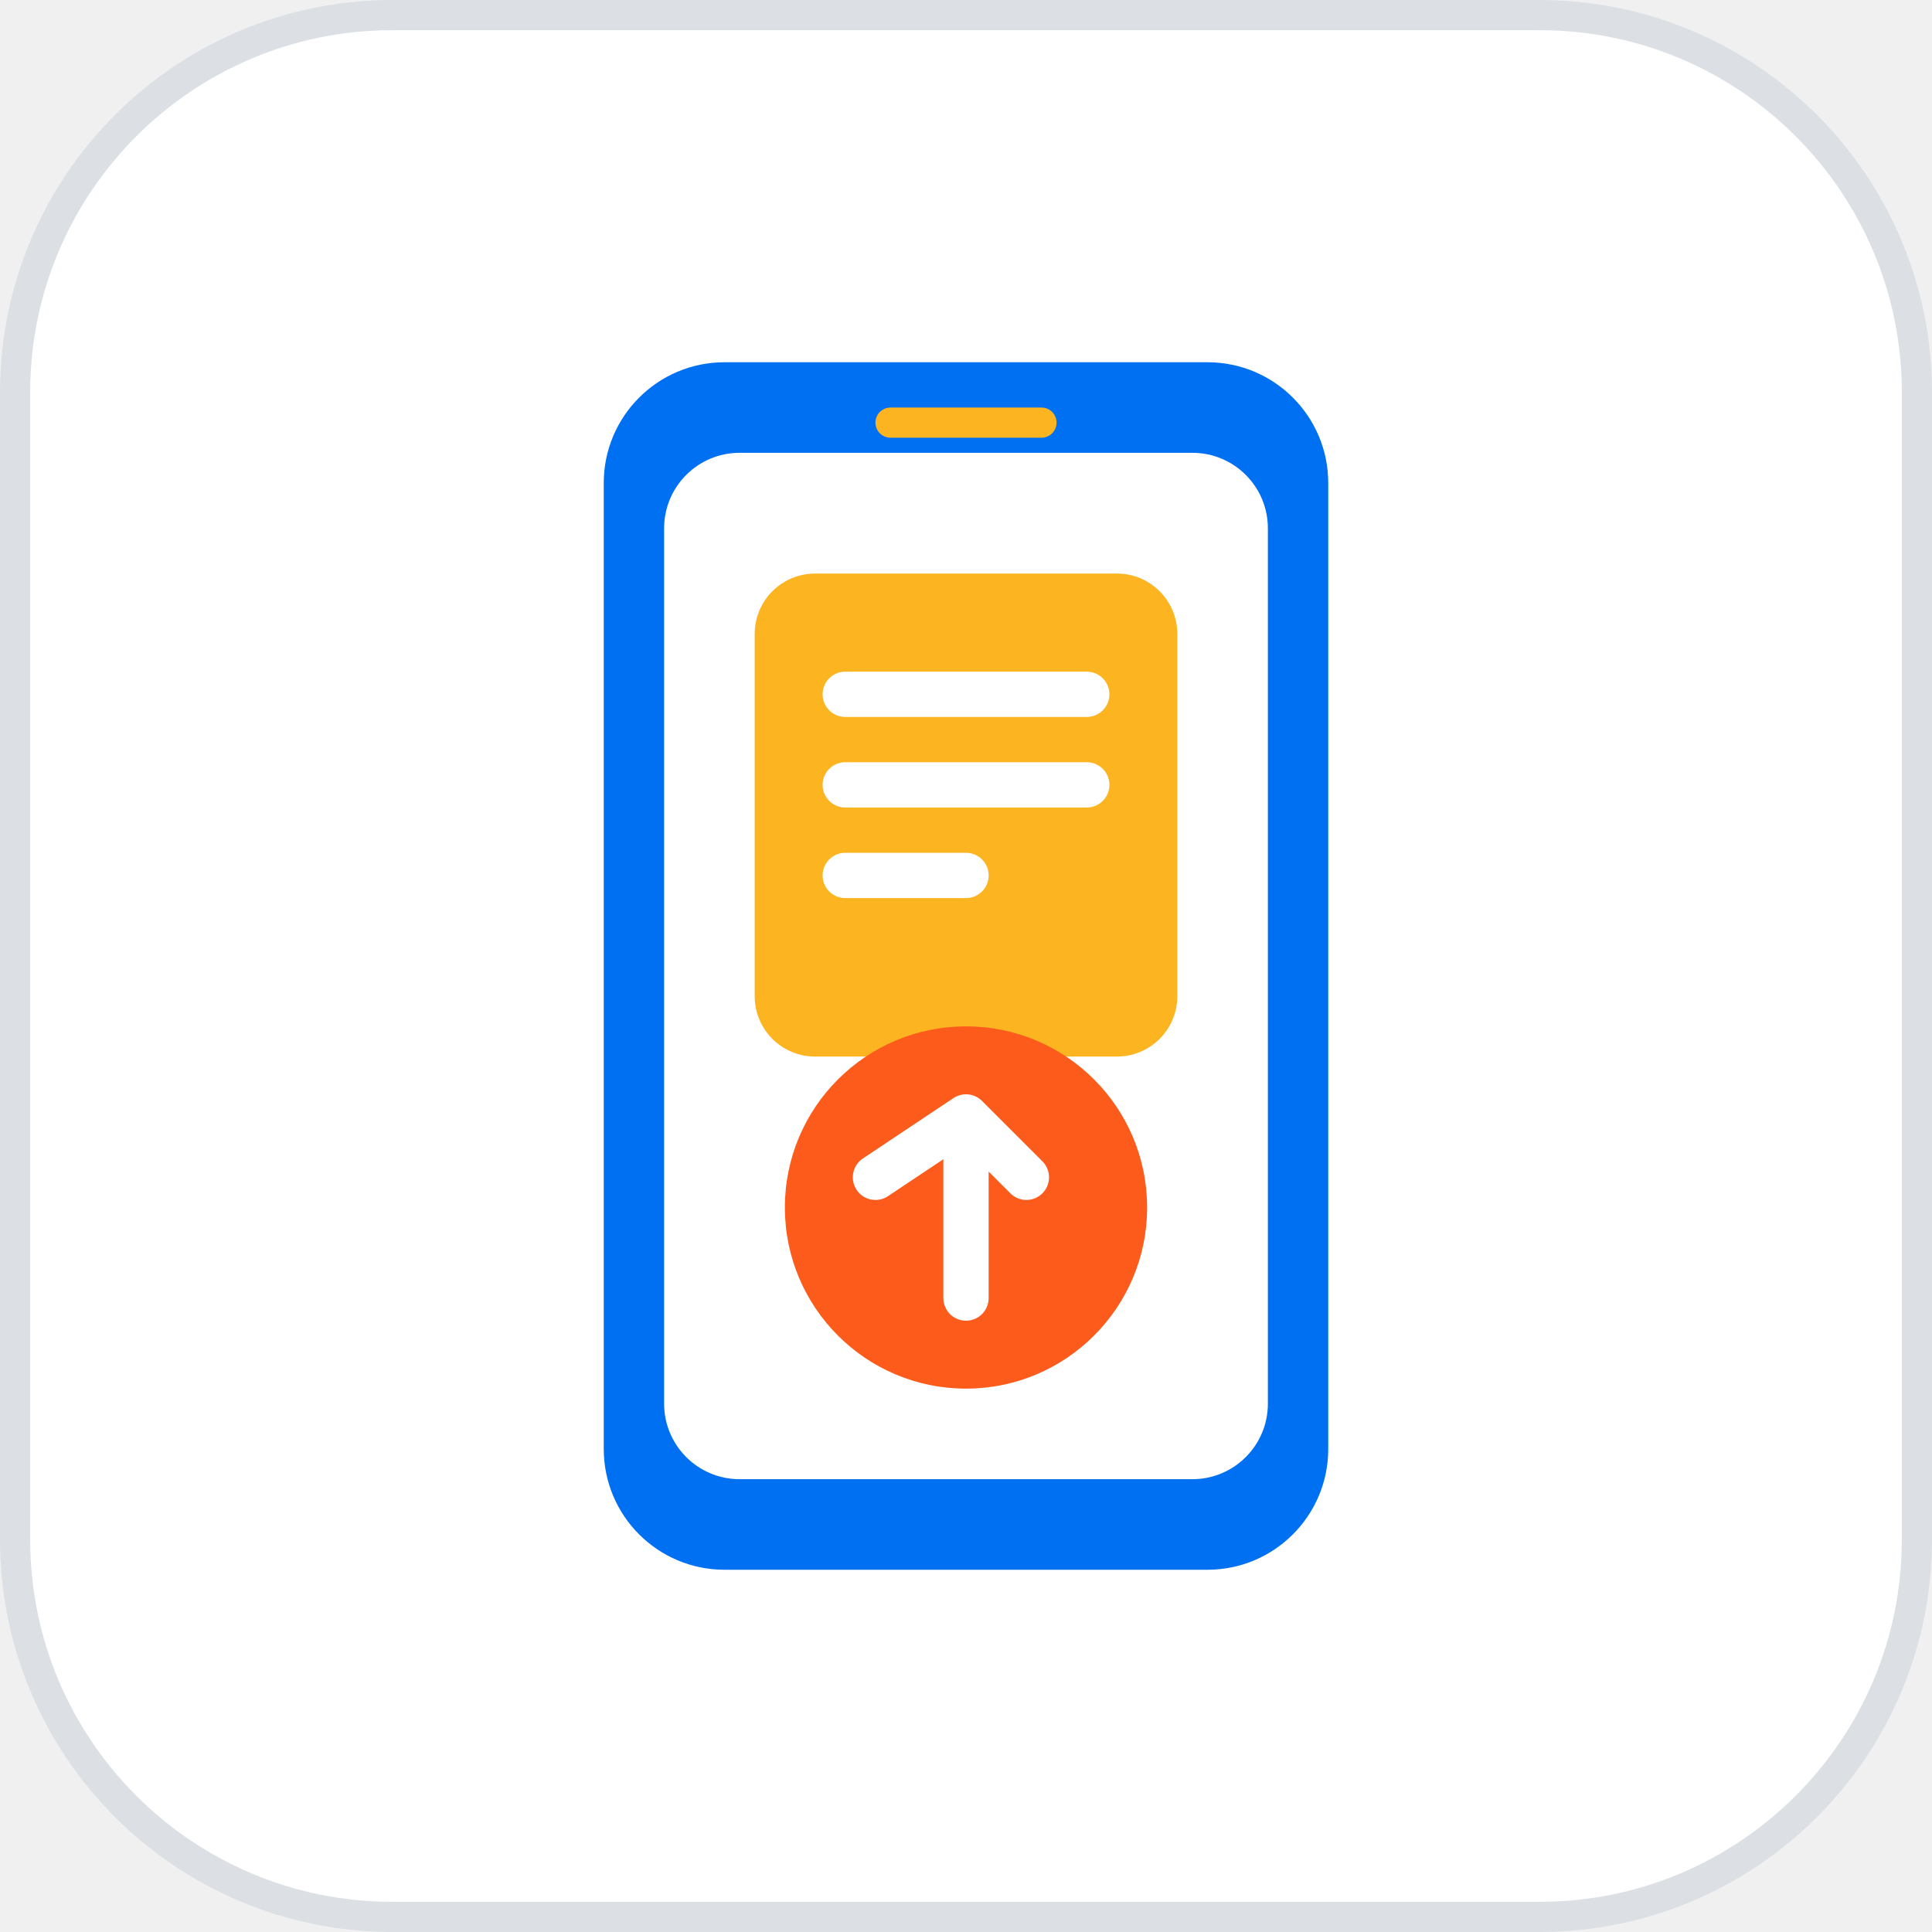
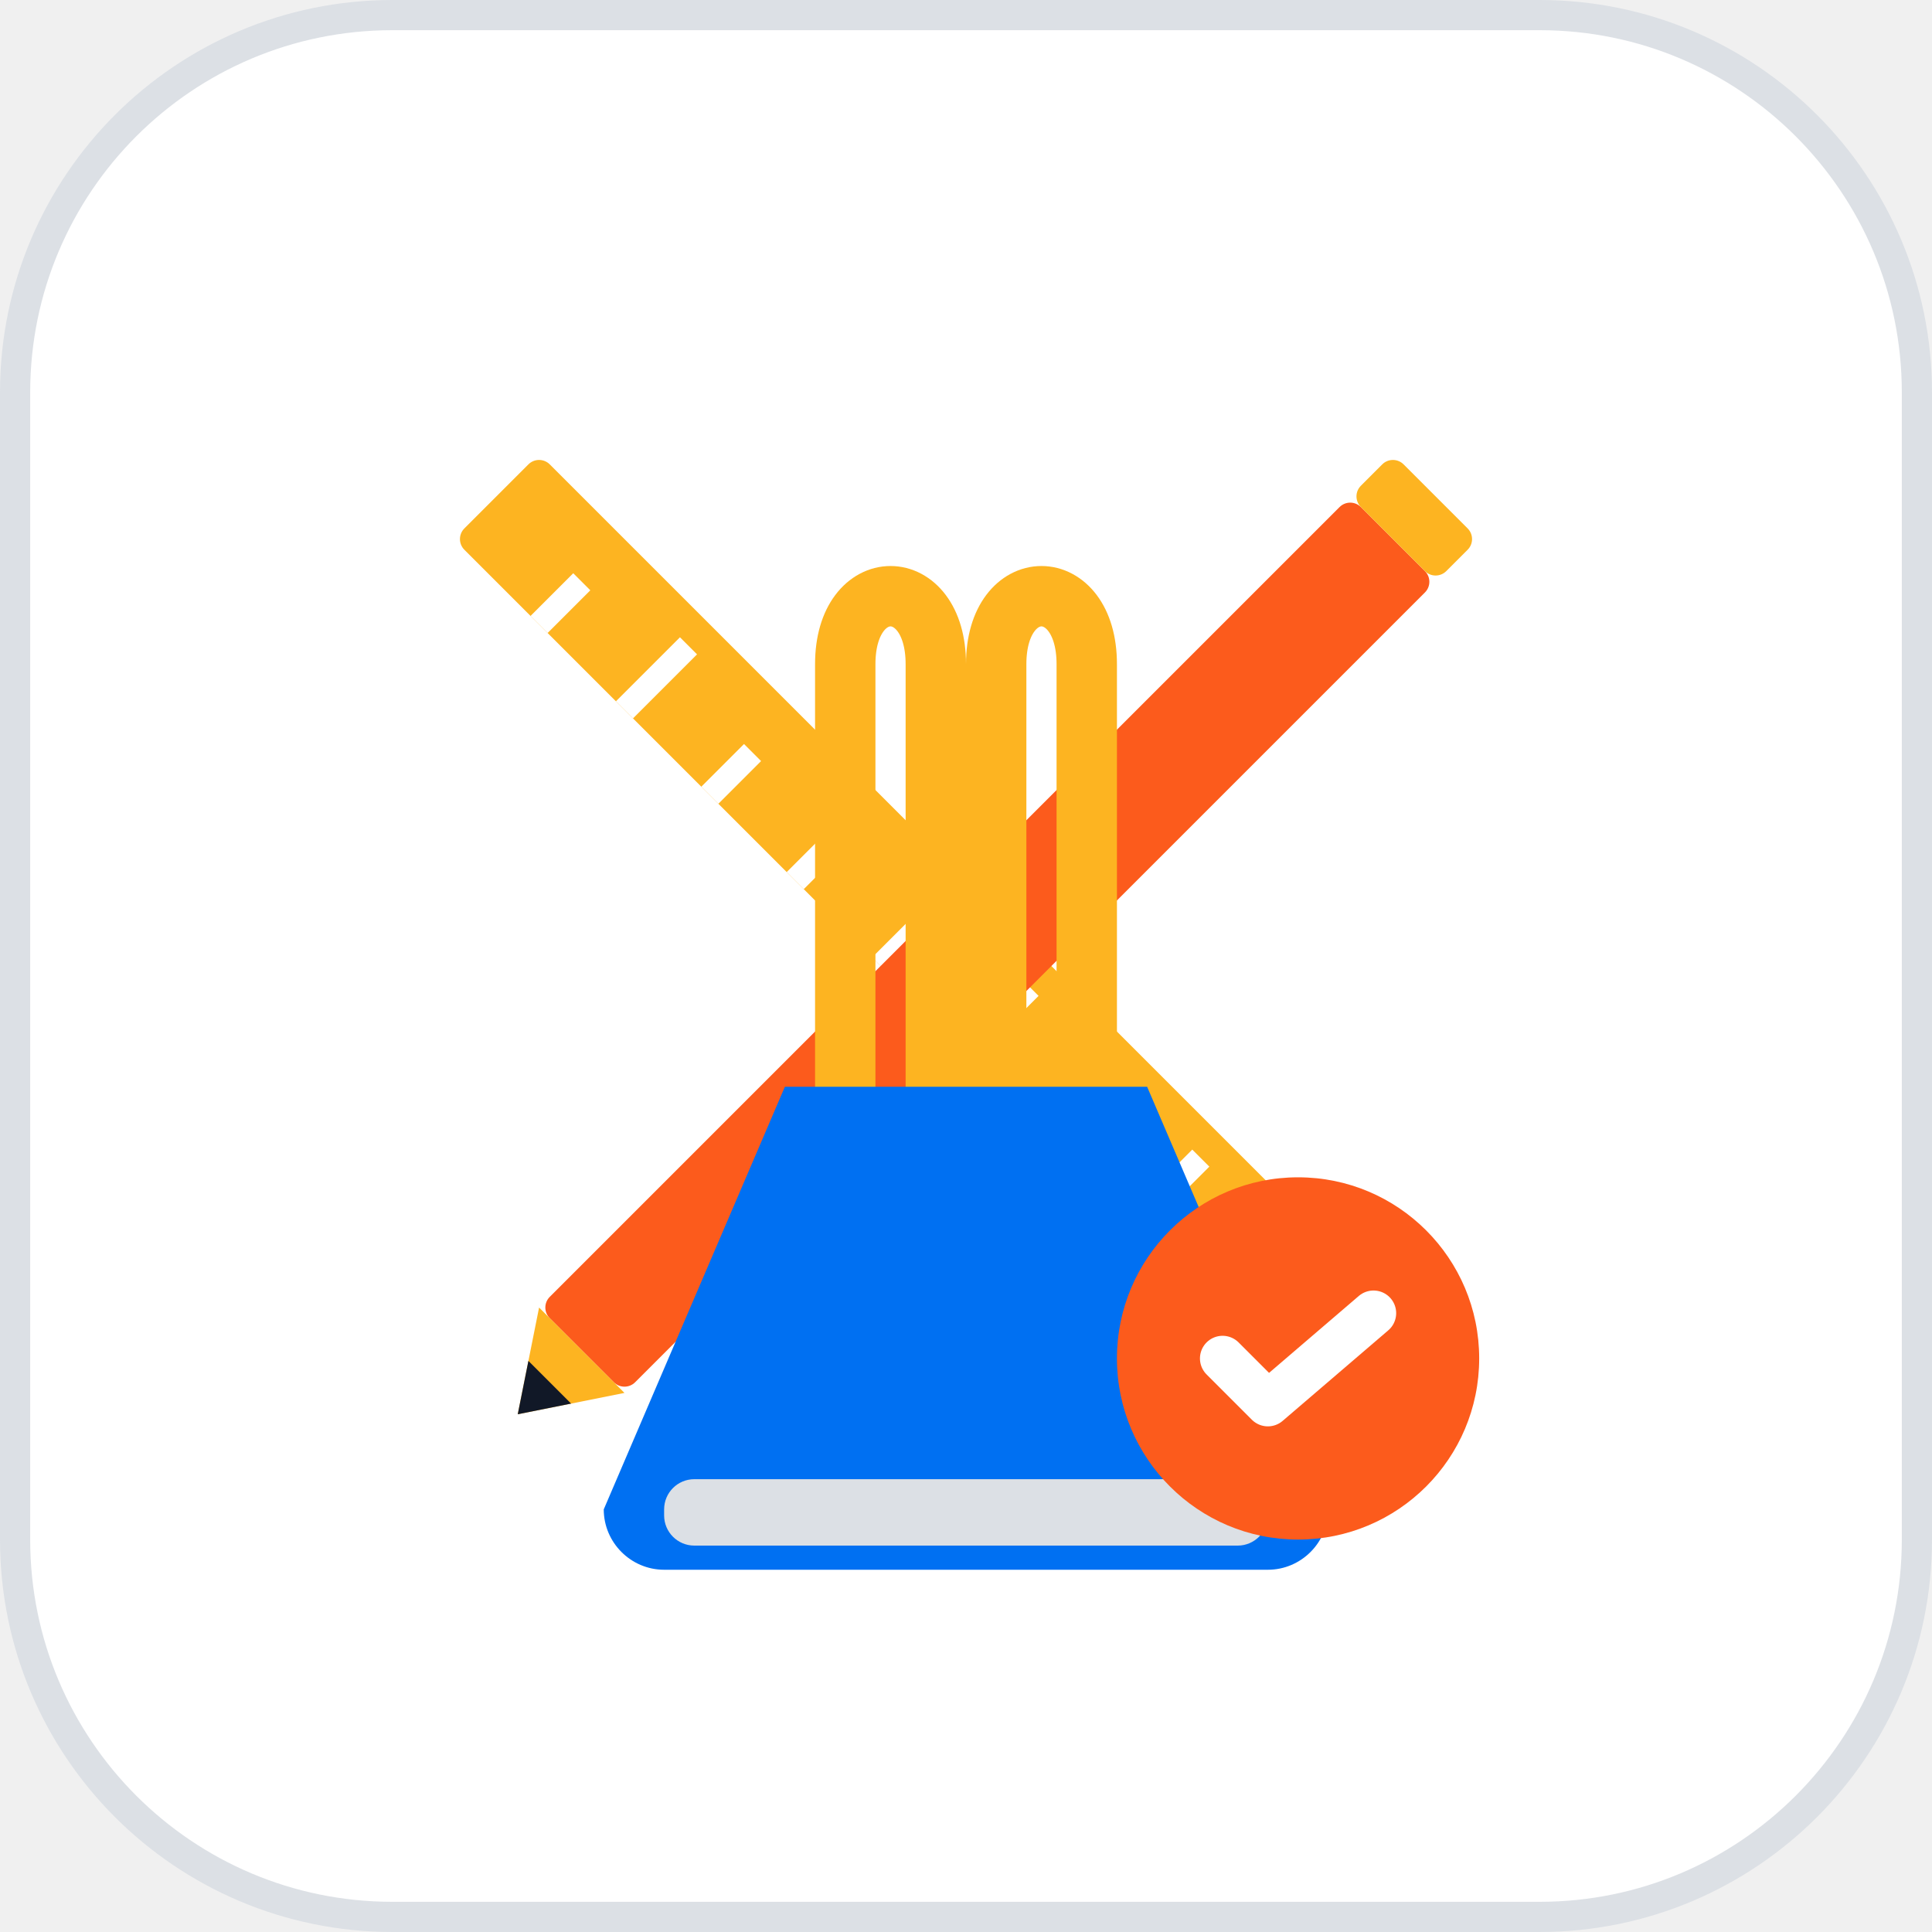
<svg xmlns="http://www.w3.org/2000/svg" width="64" height="64" viewBox="0 0 64 64" fill="none">
  <rect x="0.5" y="0.5" width="63" height="63" rx="12.5" fill="white" />
  <rect x="0.5" y="0.5" width="63" height="63" rx="12.5" stroke="#DCE0E5" />
-   <rect x="20" y="12" width="24" height="40" rx="4" fill="#0070F2" />
-   <rect x="22" y="15" width="20" height="34" rx="2.5" fill="white" />
-   <rect x="29" y="13.5" width="6" height="1" rx="0.5" fill="#FDB421" />
-   <rect x="25" y="19" width="14" height="16" rx="2" fill="#FDB421" />
-   <line x1="28" y1="23" x2="36" y2="23" stroke="white" stroke-width="1.5" stroke-linecap="round" />
-   <line x1="28" y1="26" x2="36" y2="26" stroke="white" stroke-width="1.5" stroke-linecap="round" />
-   <line x1="28" y1="29" x2="32" y2="29" stroke="white" stroke-width="1.5" stroke-linecap="round" />
-   <circle cx="32" cy="40" r="6" fill="#FC5B1C" />
-   <path d="M 32 37 L 32 43 M 32 37 L 29 39 M 32 37 L 34 39" stroke="white" stroke-width="1.5" stroke-linecap="round" stroke-linejoin="round" />
+   <g transform="rotate(-45 32 32)">
+     <rect x="30" y="10" width="4" height="44" rx="0.5" fill="#FDB421" />
+     <line x1="30" y1="14" x2="32" y2="14" stroke="white" stroke-width="0.8" />
+     <line x1="30" y1="18" x2="33" y2="18" stroke="white" stroke-width="0.8" />
+     <line x1="30" y1="22" x2="32" y2="22" stroke="white" stroke-width="0.8" />
+     <line x1="30" y1="26" x2="33" y2="26" stroke="white" stroke-width="0.8" />
+     <line x1="30" y1="30" x2="32" y2="30" stroke="white" stroke-width="0.8" />
+     <line x1="30" y1="34" x2="33" y2="34" stroke="white" stroke-width="0.8" />
+     <line x1="30" y1="38" x2="32" y2="38" stroke="white" stroke-width="0.8" />
+     <line x1="30" y1="42" x2="33" y2="42" stroke="white" stroke-width="0.8" />
+     <line x1="30" y1="46" x2="32" y2="46" stroke="white" stroke-width="0.8" />
+     <line x1="30" y1="50" x2="33" y2="50" stroke="white" stroke-width="0.8" />
+   </g>
+   <g transform="rotate(45 32 32)">
+     <rect x="30" y="12" width="4" height="38" rx="0.5" fill="#FC5B1C" />
+     <rect x="30" y="10" width="4" height="2" rx="0.5" fill="#FDB421" />
+     <path d="M 30 50 L 32 53 L 34 50 Z" fill="#FDB421" />
+     <path d="M 31 51.5 L 32 53 L 33 51.5 Z" fill="#111827" />
+   </g>
+   <path d="M 28 36 L 28 22 C 28 19, 31 19, 31 22 L 31 36" stroke="#FDB421" stroke-width="2" stroke-linecap="round" fill="none" />
+   <path d="M 33 36 L 33 22 C 33 19, 36 19, 36 22 L 36 36" stroke="#FDB421" stroke-width="2" stroke-linecap="round" fill="none" />
+   <path d="M 26 36 L 38 36 L 44 50 C 44 51.1 43.1 52 42 52 L 22 52 C 20.9 52 20 51.1 20 50 Z" fill="#0070F2" />
+   <rect x="22" y="49" width="20" height="2.2" rx="1" fill="#DCE0E5" />
+   <circle cx="43" cy="45" r="6" fill="#FC5B1C" />
+   <path d="M 40.5 45 L 42 46.5 L 45.5 43.5" stroke="white" stroke-width="1.5" stroke-linecap="round" stroke-linejoin="round" fill="none" />
</svg>
